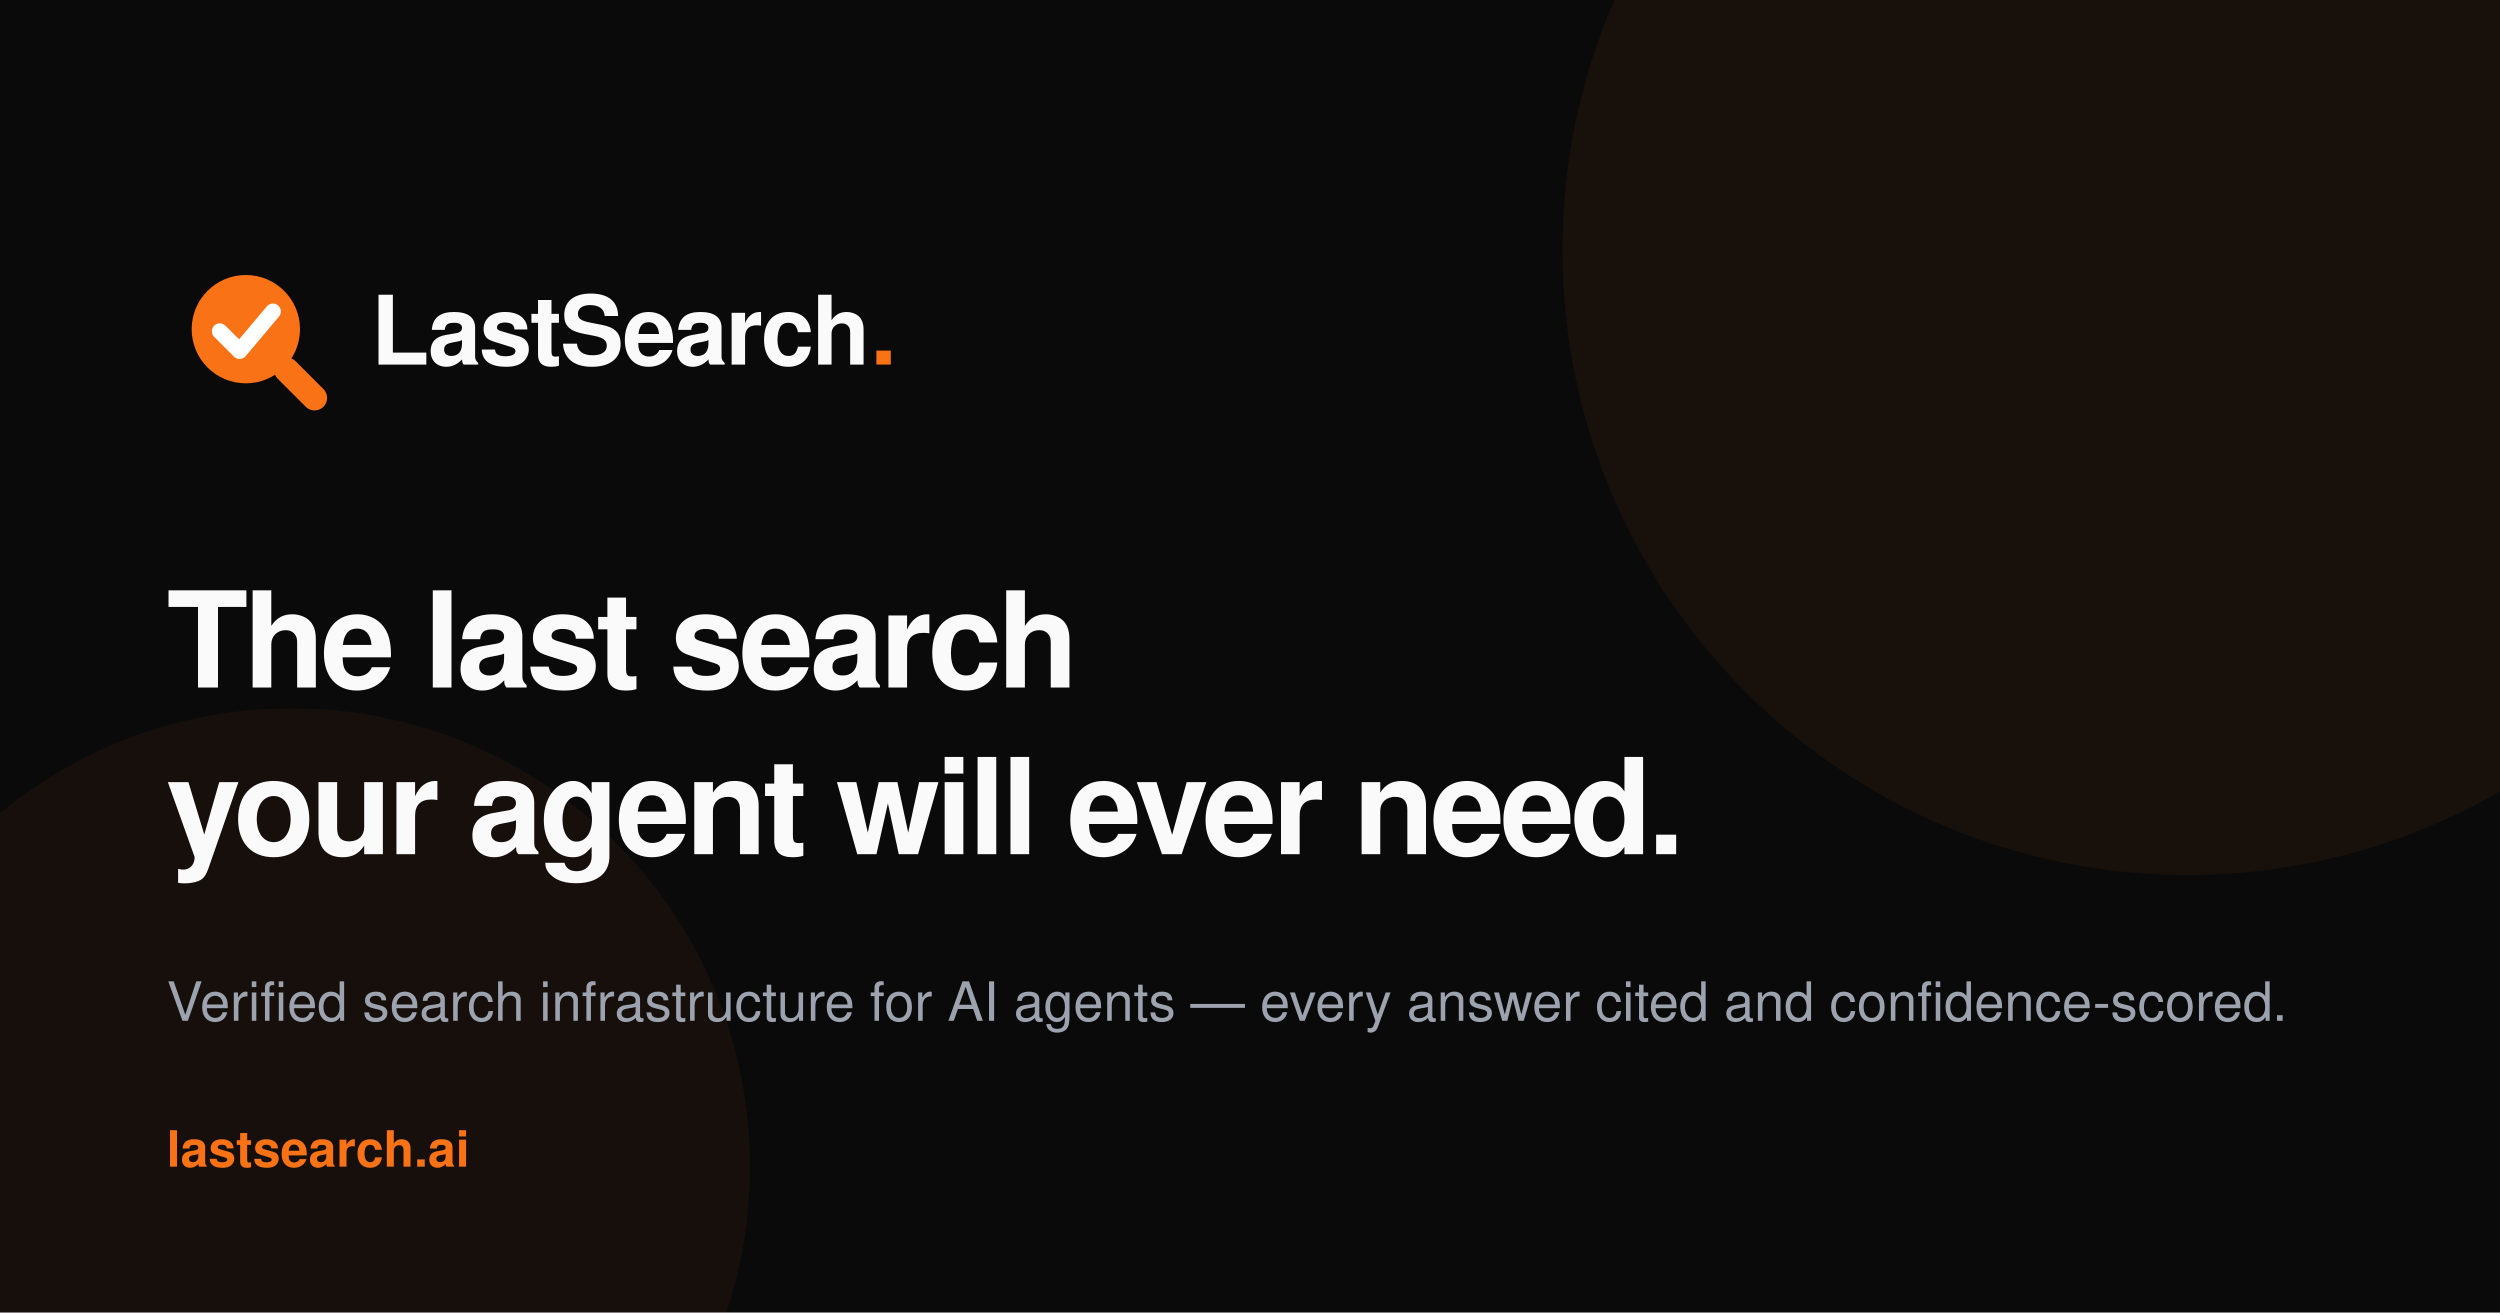
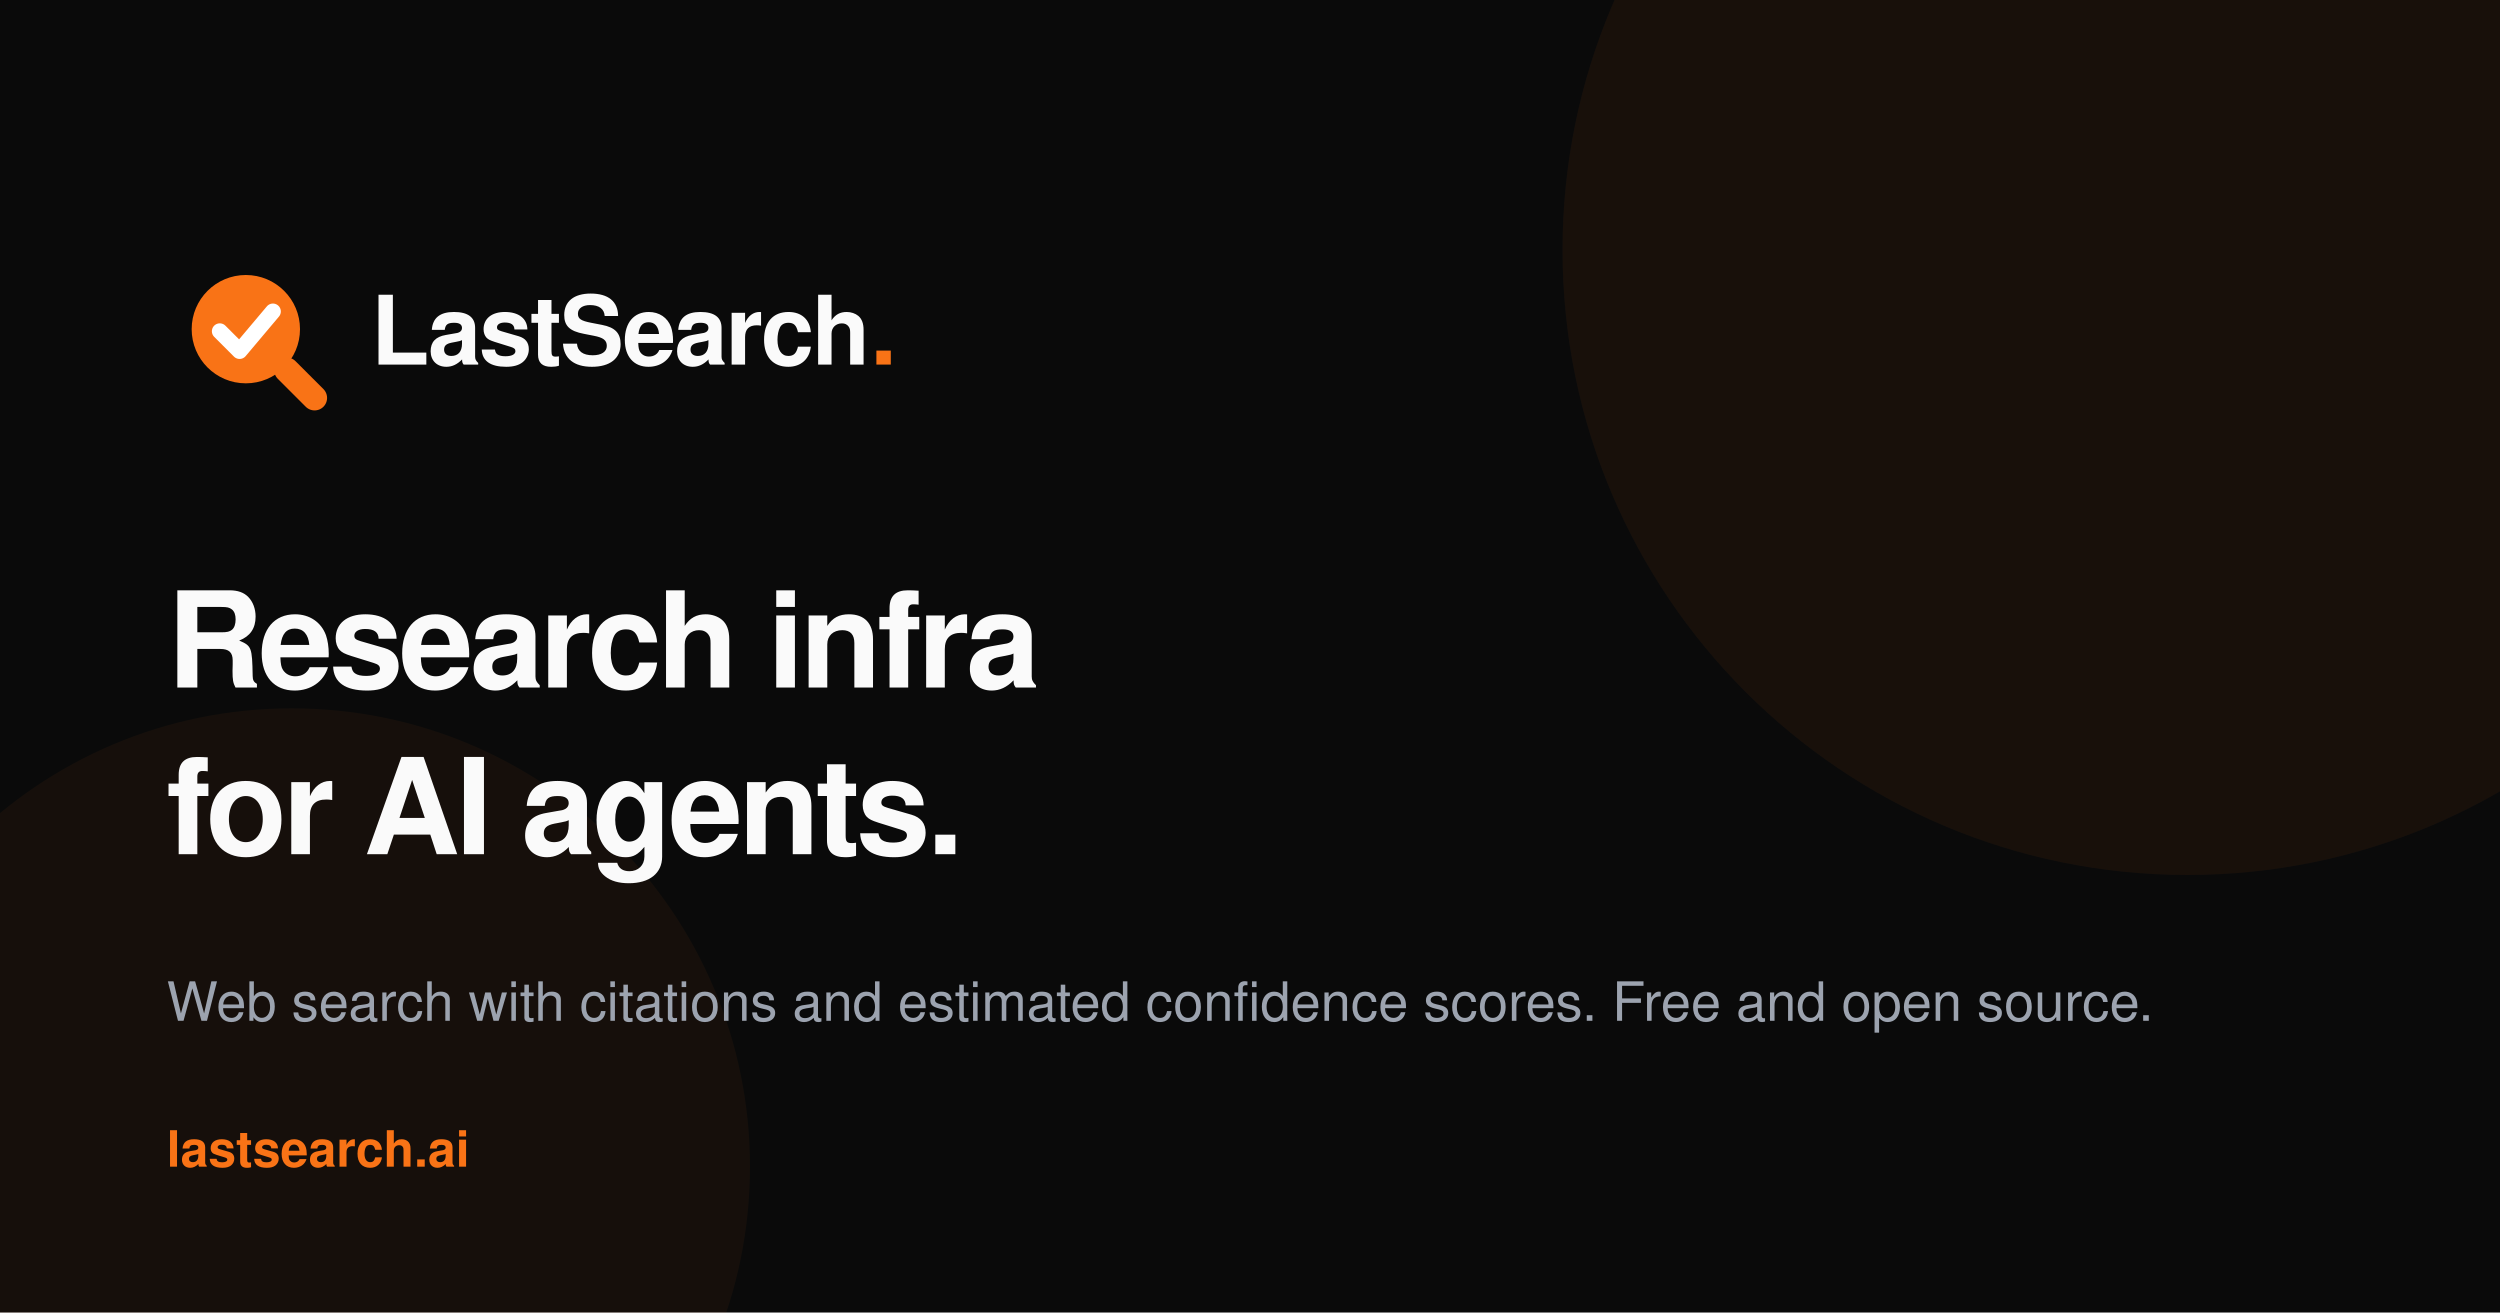
<svg xmlns="http://www.w3.org/2000/svg" width="1200" height="630" viewBox="0 0 1200 630">
  <rect width="1200" height="630" fill="#0A0A0A" />
  <circle cx="1050" cy="120" r="300" fill="#F97316" opacity="0.06" />
  <circle cx="140" cy="560" r="220" fill="#F97316" opacity="0.05" />
  <g transform="translate(80,120)">
    <circle cx="38" cy="38" r="26" fill="#F97316" />
    <line x1="57.6" y1="57.6" x2="71" y2="71" stroke="#F97316" stroke-width="12" stroke-linecap="round" />
    <path d="M25.5 39 L35 48.5 L51 29.5" stroke="#FFFFFF" stroke-width="7.6" fill="none" stroke-linecap="round" stroke-linejoin="round" />
    <text x="98" y="55" font-family="Helvetica, Arial, sans-serif" font-size="46" font-weight="700" letter-spacing="-1" fill="#FAFAFA">LastSearch<tspan fill="#F97316" font-weight="800">.</tspan>
    </text>
  </g>
-   <text x="80" y="330" font-family="Helvetica, Arial, sans-serif" font-size="64" font-weight="800" letter-spacing="-2" fill="#FAFAFA">The last search</text>
-   <text x="80" y="410" font-family="Helvetica, Arial, sans-serif" font-size="64" font-weight="800" letter-spacing="-2" fill="#FAFAFA">your agent will ever need.</text>
-   <text x="80" y="490" font-family="Helvetica, Arial, sans-serif" font-size="26" font-weight="400" fill="#9CA3AF">Verified search infrastructure for AI agents — every answer cited and confidence-scored.</text>
+   <text x="80" y="330" font-family="Helvetica, Arial, sans-serif" font-size="64" font-weight="800" letter-spacing="-2" fill="#FAFAFA">Research infra</text>
+   <text x="80" y="410" font-family="Helvetica, Arial, sans-serif" font-size="64" font-weight="800" letter-spacing="-2" fill="#FAFAFA">for AI agents.</text>
+   <text x="80" y="490" font-family="Helvetica, Arial, sans-serif" font-size="26" font-weight="400" fill="#9CA3AF">Web search with citations and estimated confidence scores. Free and open source.</text>
  <text x="80" y="560" font-family="Helvetica, Arial, sans-serif" font-size="24" font-weight="600" fill="#F97316">lastsearch.ai</text>
</svg>
